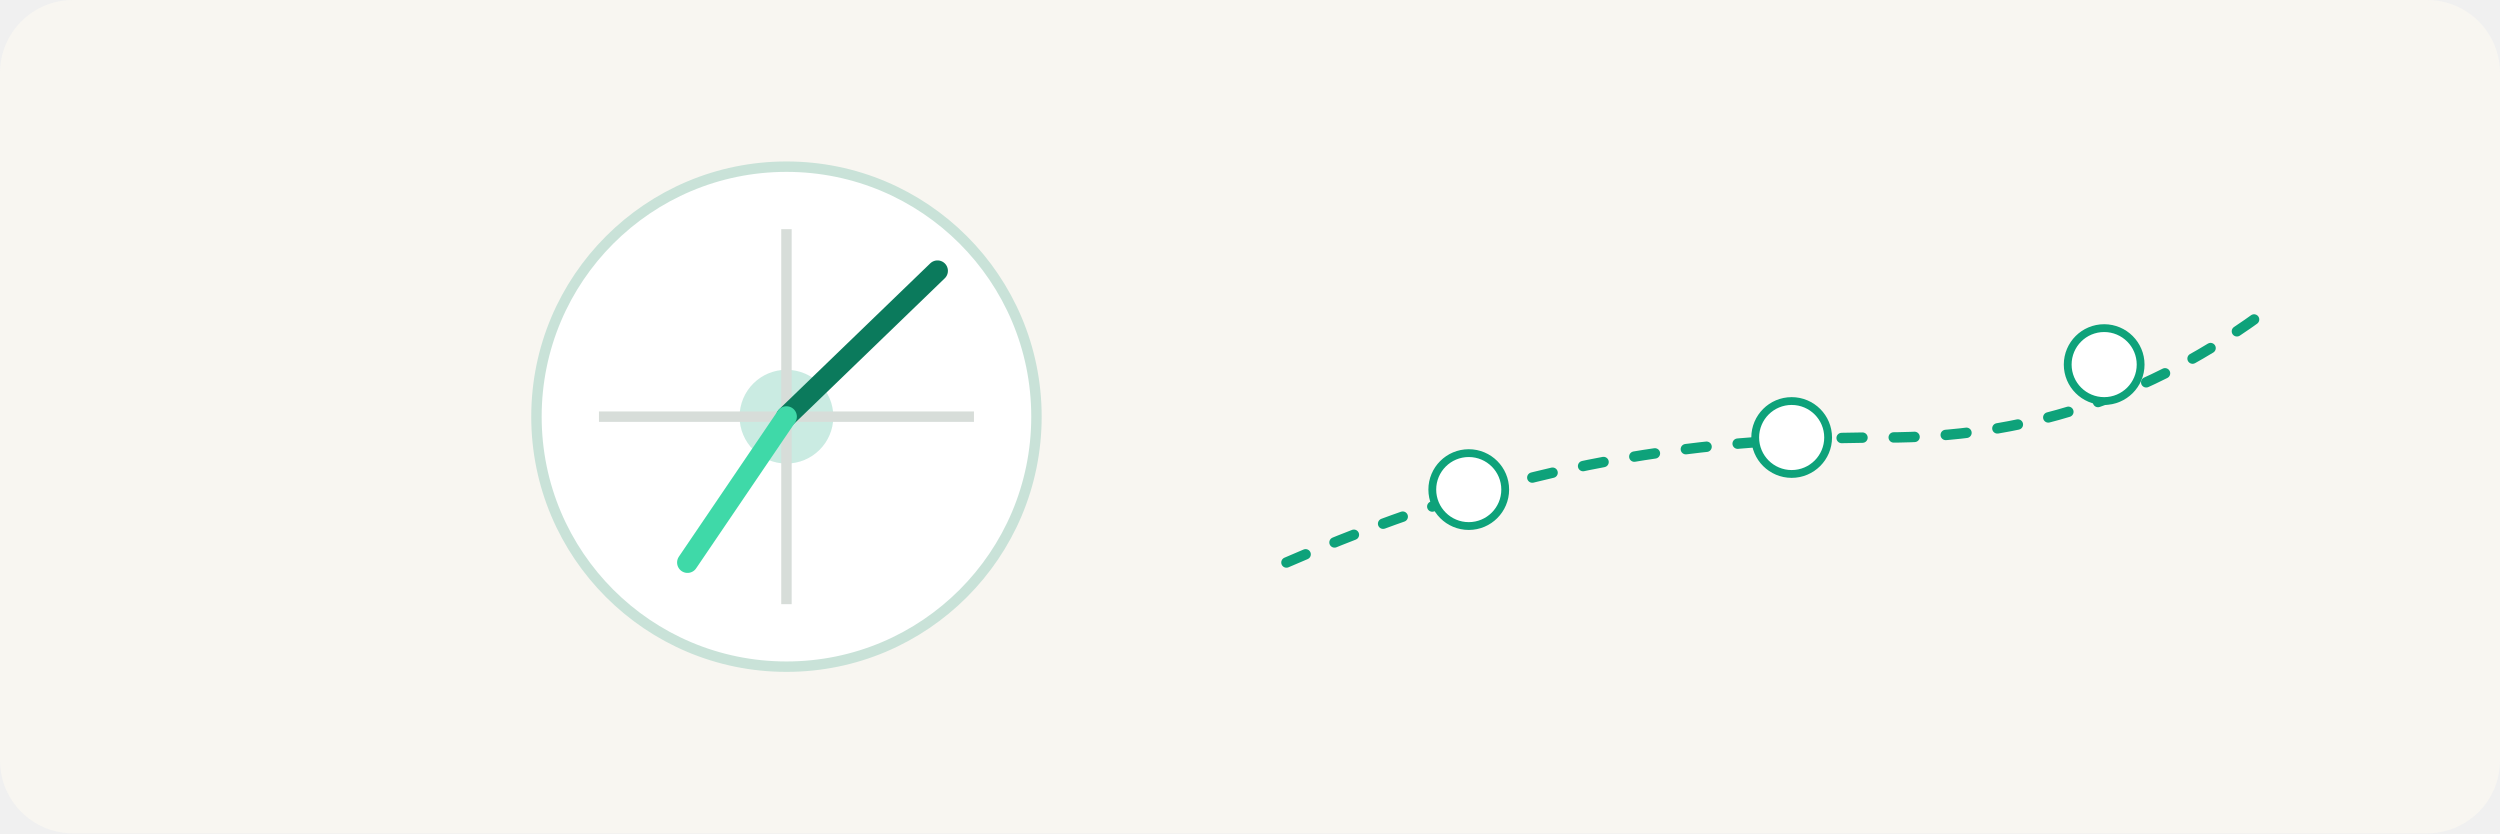
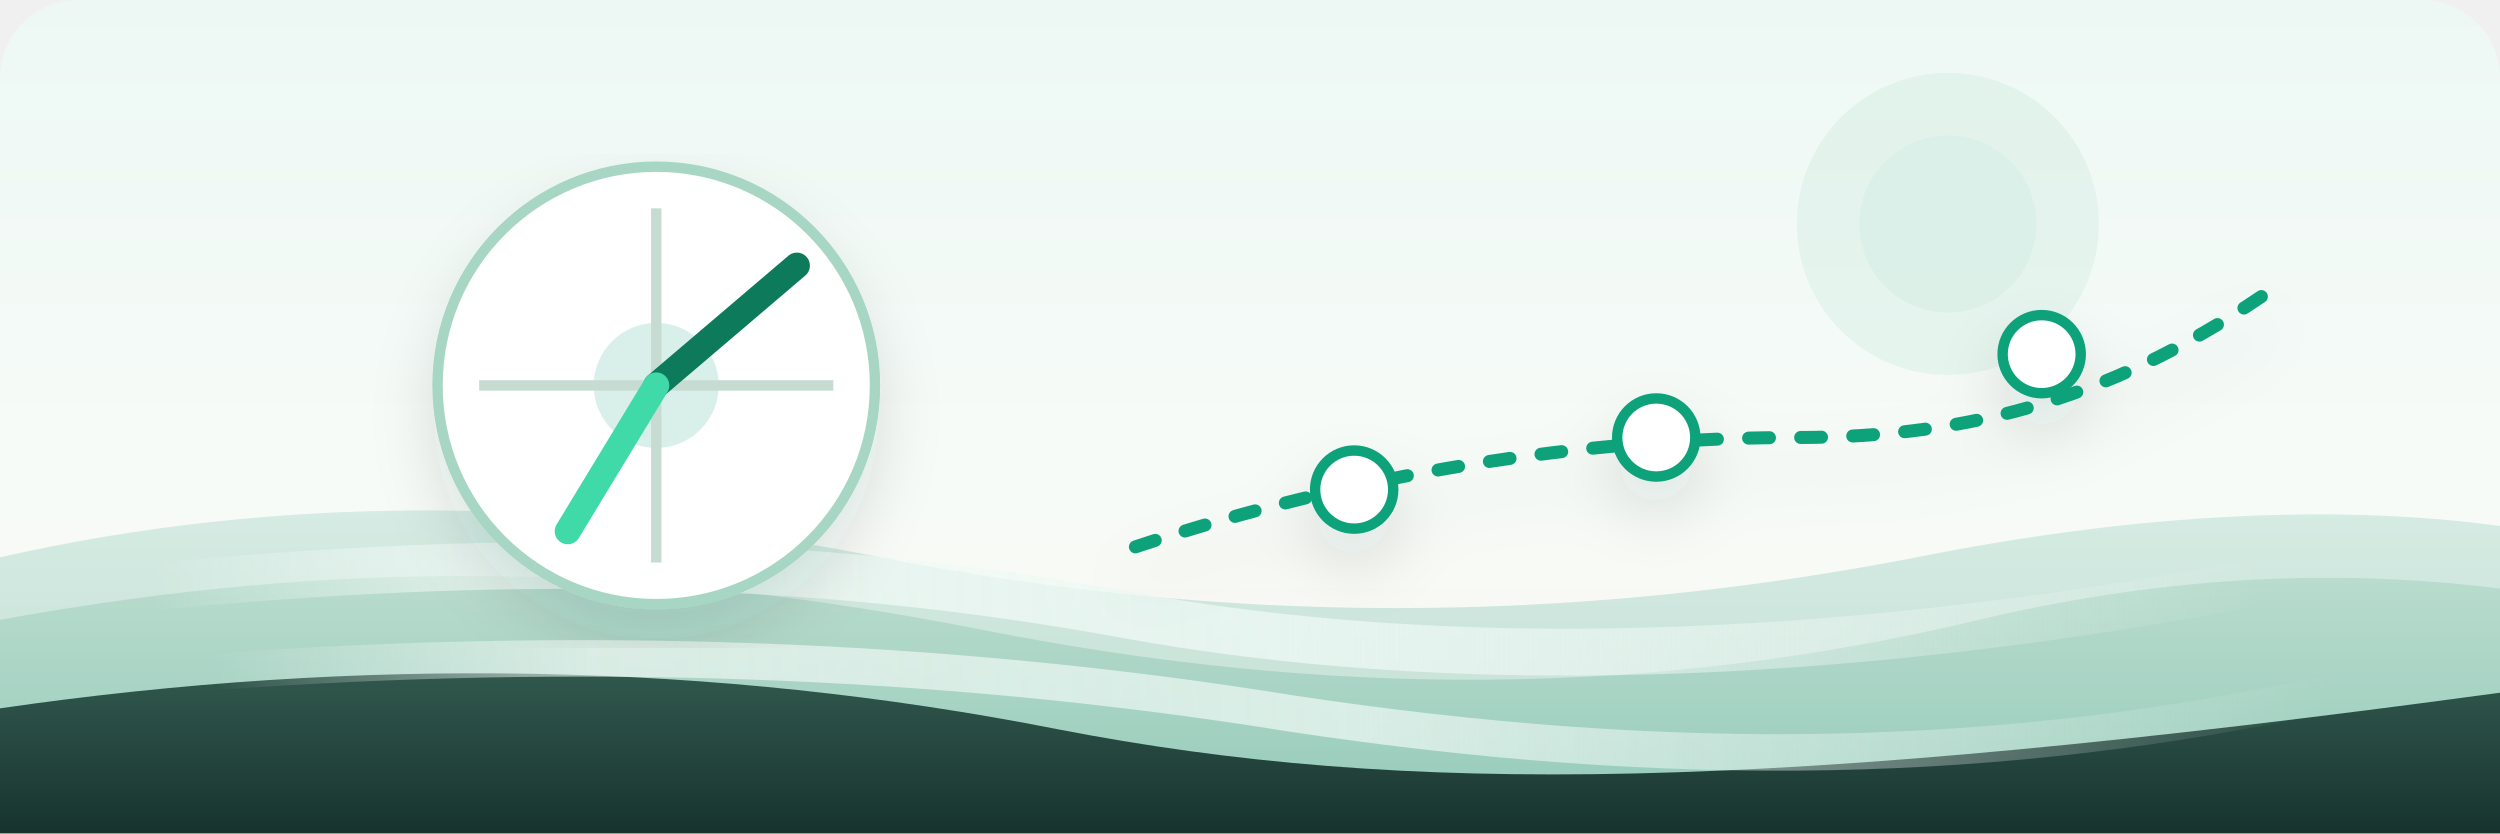
- <svg xmlns="http://www.w3.org/2000/svg" width="960" height="320" viewBox="0 0 960 320" role="img" aria-label="Guides chapter illustration showing a compass and route markers">
-   <rect width="960" height="320" rx="28" fill="#f8f6f1" />
-   <circle cx="302" cy="160" r="96" fill="#ffffff" stroke="#c9e2d8" stroke-width="4" />
-   <circle cx="302" cy="160" r="18" fill="#0ea27a" opacity="0.22" />
-   <path d="M302 88v144M230 160h144" stroke="#d7ddd9" stroke-width="4" />
-   <path d="M302 160 360 104" stroke="#0b7a5c" stroke-width="8" stroke-linecap="round" />
-   <path d="M302 160 264 216" stroke="#3fd9a8" stroke-width="8" stroke-linecap="round" />
-   <path d="M494 216 C568 184, 634 168, 724 168 C776 168, 824 154, 872 118" fill="none" stroke="#0ea27a" stroke-width="4" stroke-linecap="round" stroke-dasharray="8 12" />
-   <g fill="#ffffff" stroke="#0ea27a" stroke-width="3">
-     <circle cx="564" cy="188" r="14" />
-     <circle cx="688" cy="168" r="14" />
-     <circle cx="808" cy="140" r="14" />
+ <svg xmlns="http://www.w3.org/2000/svg" width="960" height="320" viewBox="0 0 960 320" role="img" aria-label="Guides chapter illustration showing a compass, route markers, and layered mist ridges">
+   <defs>
+     <linearGradient id="panelSky" x1="0" y1="0" x2="0" y2="1">
+       <stop offset="0%" stop-color="#edf8f4" />
+       <stop offset="58%" stop-color="#f7fbf8" />
+       <stop offset="100%" stop-color="#faf6ee" />
+     </linearGradient>
+     <linearGradient id="ridgeFar" x1="0" y1="0" x2="0" y2="1">
+       <stop offset="0%" stop-color="#d5ebe3" />
+       <stop offset="100%" stop-color="#bfddd1" />
+     </linearGradient>
+     <linearGradient id="ridgeMid" x1="0" y1="0" x2="0" y2="1">
+       <stop offset="0%" stop-color="#b7dbcd" />
+       <stop offset="100%" stop-color="#8fc7b5" />
+     </linearGradient>
+     <linearGradient id="ridgeNear" x1="0" y1="0" x2="0" y2="1">
+       <stop offset="0%" stop-color="#31584d" />
+       <stop offset="100%" stop-color="#17332e" />
+     </linearGradient>
+     <linearGradient id="mistBand" x1="0" y1="0" x2="1" y2="0">
+       <stop offset="0%" stop-color="#ffffff" stop-opacity="0" />
+       <stop offset="18%" stop-color="#f5fbf8" stop-opacity="0.68" />
+       <stop offset="54%" stop-color="#edf8f4" stop-opacity="0.8" />
+       <stop offset="100%" stop-color="#ffffff" stop-opacity="0" />
+     </linearGradient>
+     <filter id="softShadow" x="-10%" y="-10%" width="120%" height="120%">
+       <feDropShadow dx="0" dy="12" stdDeviation="12" flood-color="#17332e" flood-opacity="0.12" />
+     </filter>
+   </defs>
+   <rect width="960" height="320" rx="30" fill="url(#panelSky)" />
+   <circle cx="748" cy="86" r="34" fill="#e4f5ed" opacity="0.96" />
+   <circle cx="748" cy="86" r="58" fill="#cbe8dc" opacity="0.34" />
+   <path d="M0 214 C106 190, 218 190, 338 214 C470 240, 602 240, 736 214 C826 196, 902 194, 960 202 L960 320 L0 320 Z" fill="url(#ridgeFar)" />
+   <path d="M0 238 C132 214, 246 216, 378 242 C510 268, 634 268, 760 238 C844 218, 912 220, 960 226 L960 320 L0 320 Z" fill="url(#ridgeMid)" opacity="0.92" />
+   <path d="M0 272 C138 252, 274 254, 406 280 C540 306, 680 304, 960 266 L960 320 L0 320 Z" fill="url(#ridgeNear)" />
+   <path d="M52 226 C192 212, 312 214, 432 236 C552 258, 700 256, 876 222" fill="none" stroke="url(#mistBand)" stroke-width="18" stroke-linecap="round" />
+   <path d="M82 258 C220 248, 360 252, 496 274 C642 296, 768 294, 896 266" fill="none" stroke="url(#mistBand)" stroke-width="14" stroke-linecap="round" opacity="0.9" />
+   <g filter="url(#softShadow)">
+     <circle cx="252" cy="148" r="84" fill="#ffffff" stroke="#a8d6c4" stroke-width="4" />
+     <circle cx="252" cy="148" r="24" fill="#0ea27a" opacity="0.16" />
+     <path d="M252 80v136M184 148h136" stroke="#c6dcd3" stroke-width="4" />
+     <path d="M252 148 306 102" stroke="#0b7a5c" stroke-width="10" stroke-linecap="round" />
+     <path d="M252 148 218 204" stroke="#3fd9a8" stroke-width="10" stroke-linecap="round" />
+     <path d="M436 210 C520 182, 608 168, 690 168 C758 168, 814 152, 874 110" fill="none" stroke="#0ea27a" stroke-width="5" stroke-linecap="round" stroke-dasharray="8 12" />
+     <g fill="#ffffff" stroke="#0ea27a" stroke-width="4">
+       <circle cx="520" cy="188" r="15" />
+       <circle cx="636" cy="168" r="15" />
+       <circle cx="784" cy="136" r="15" />
+     </g>
  </g>
</svg>
